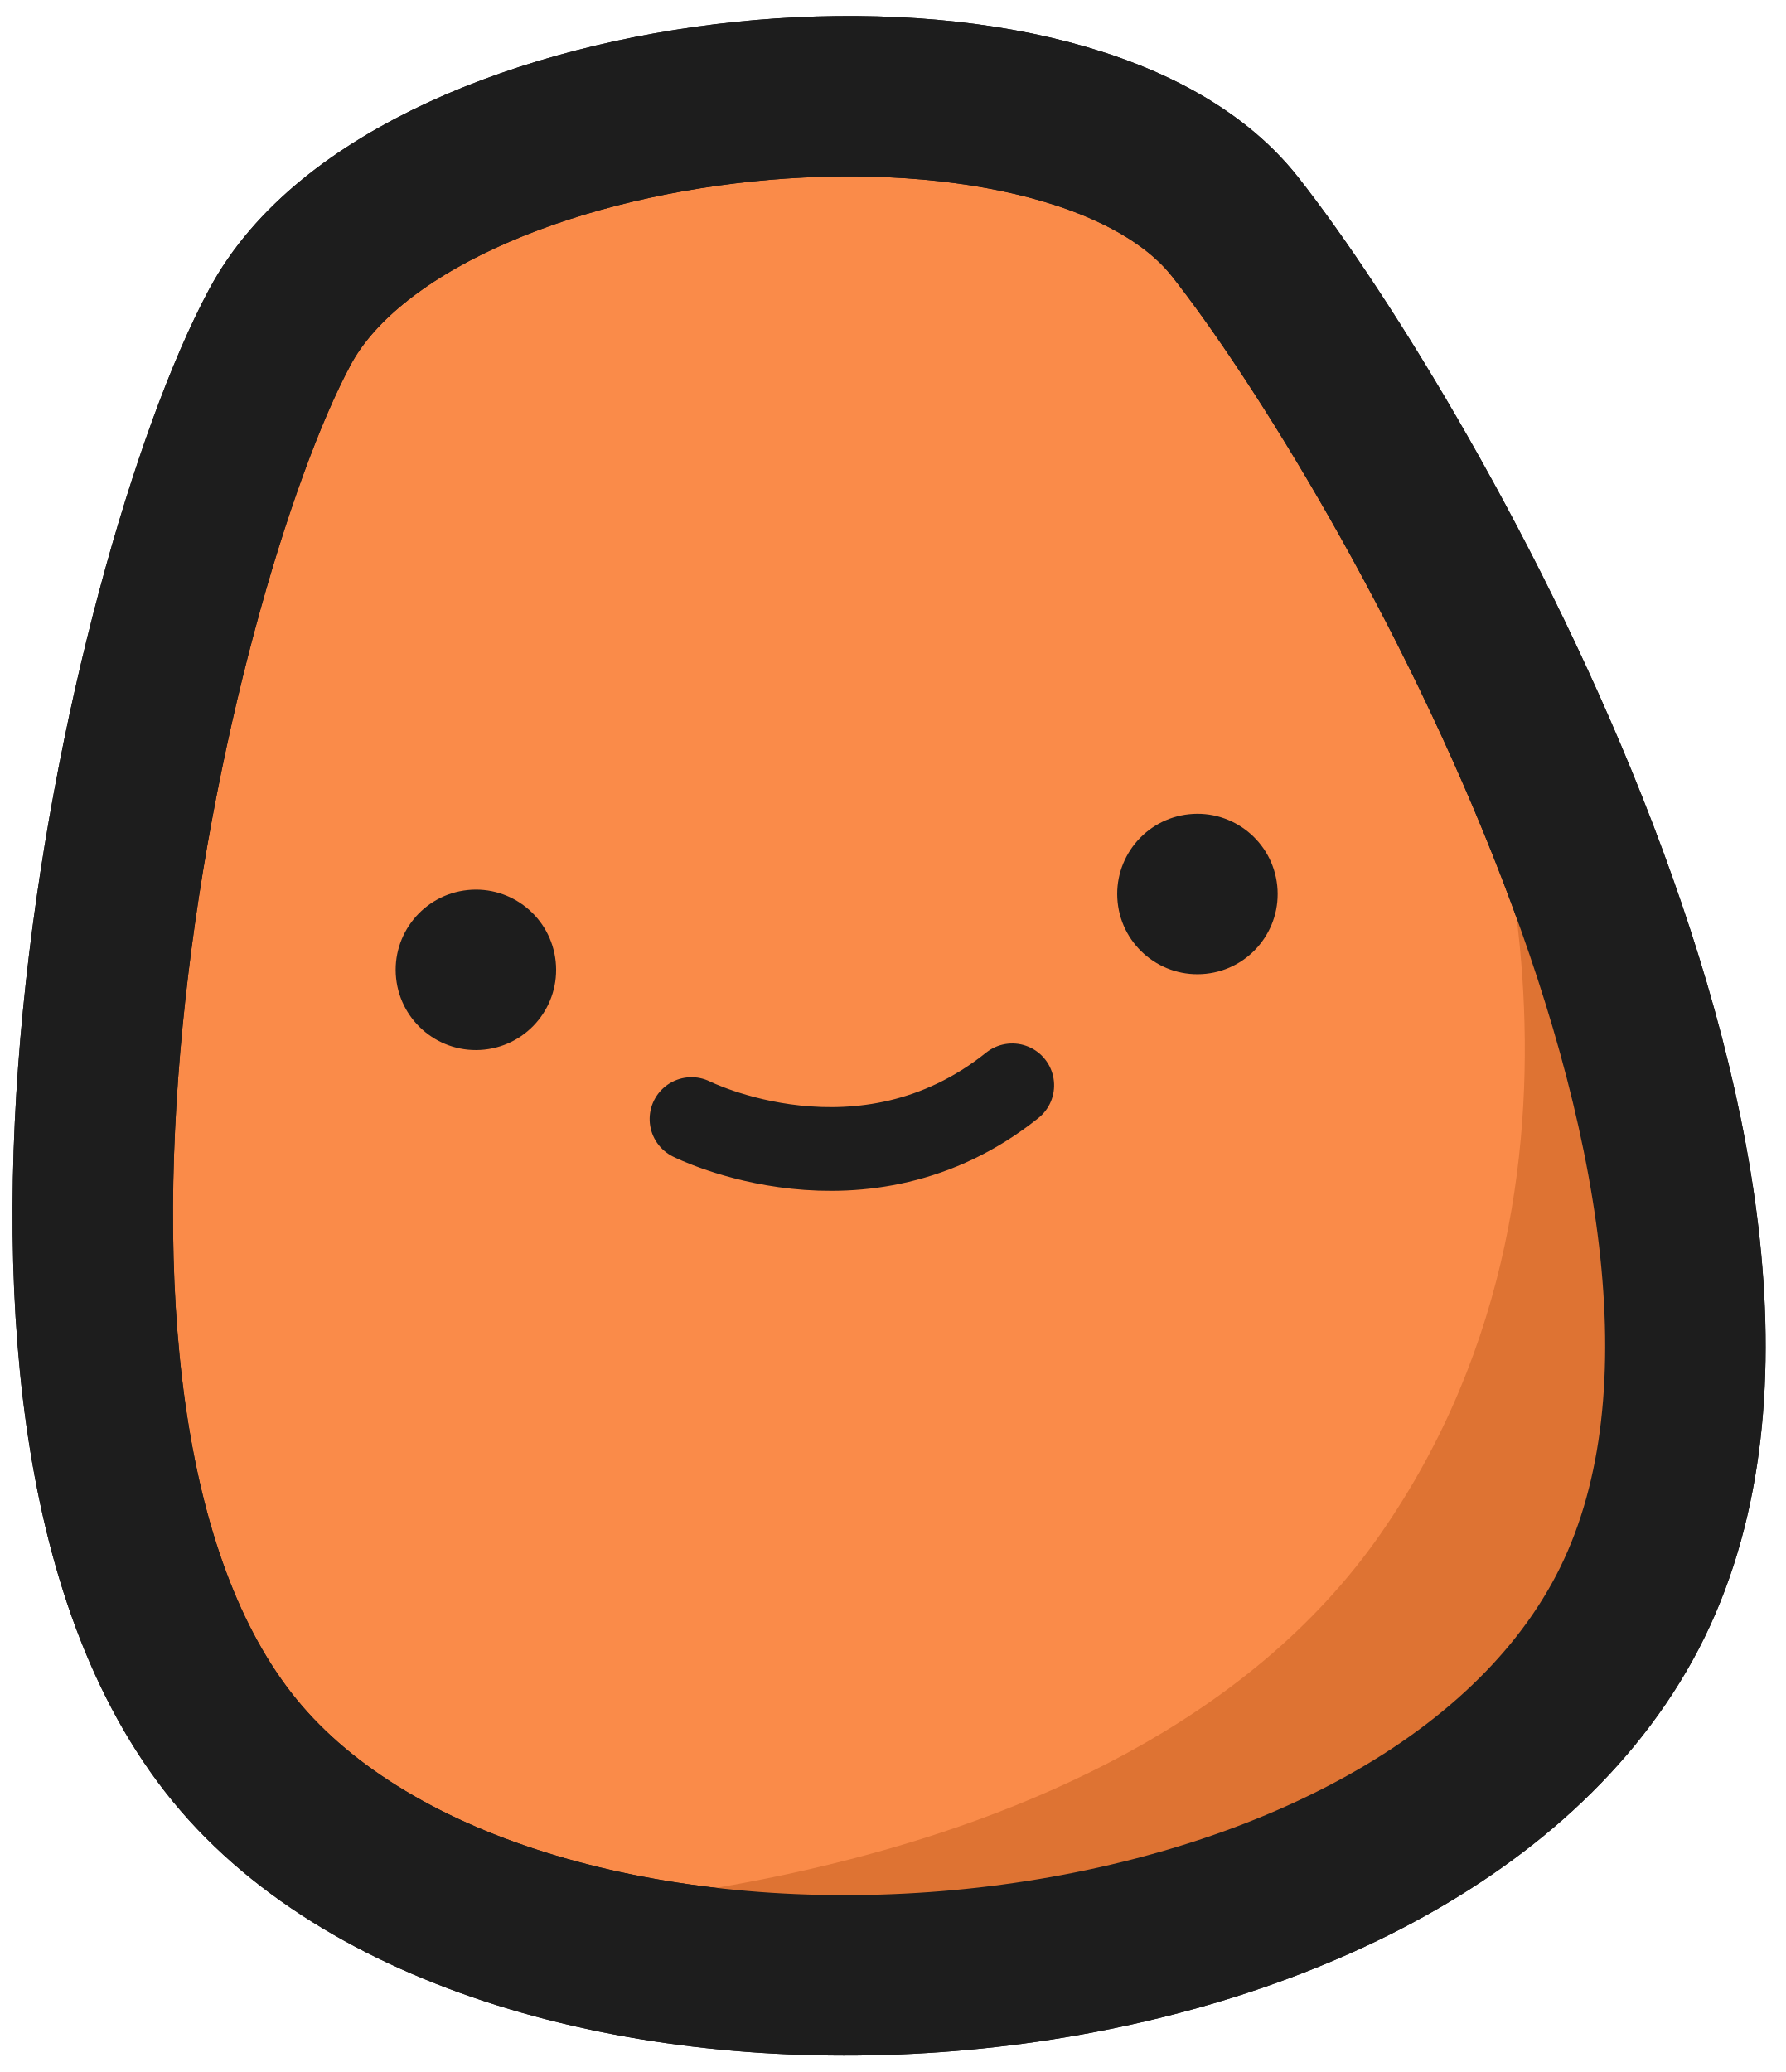
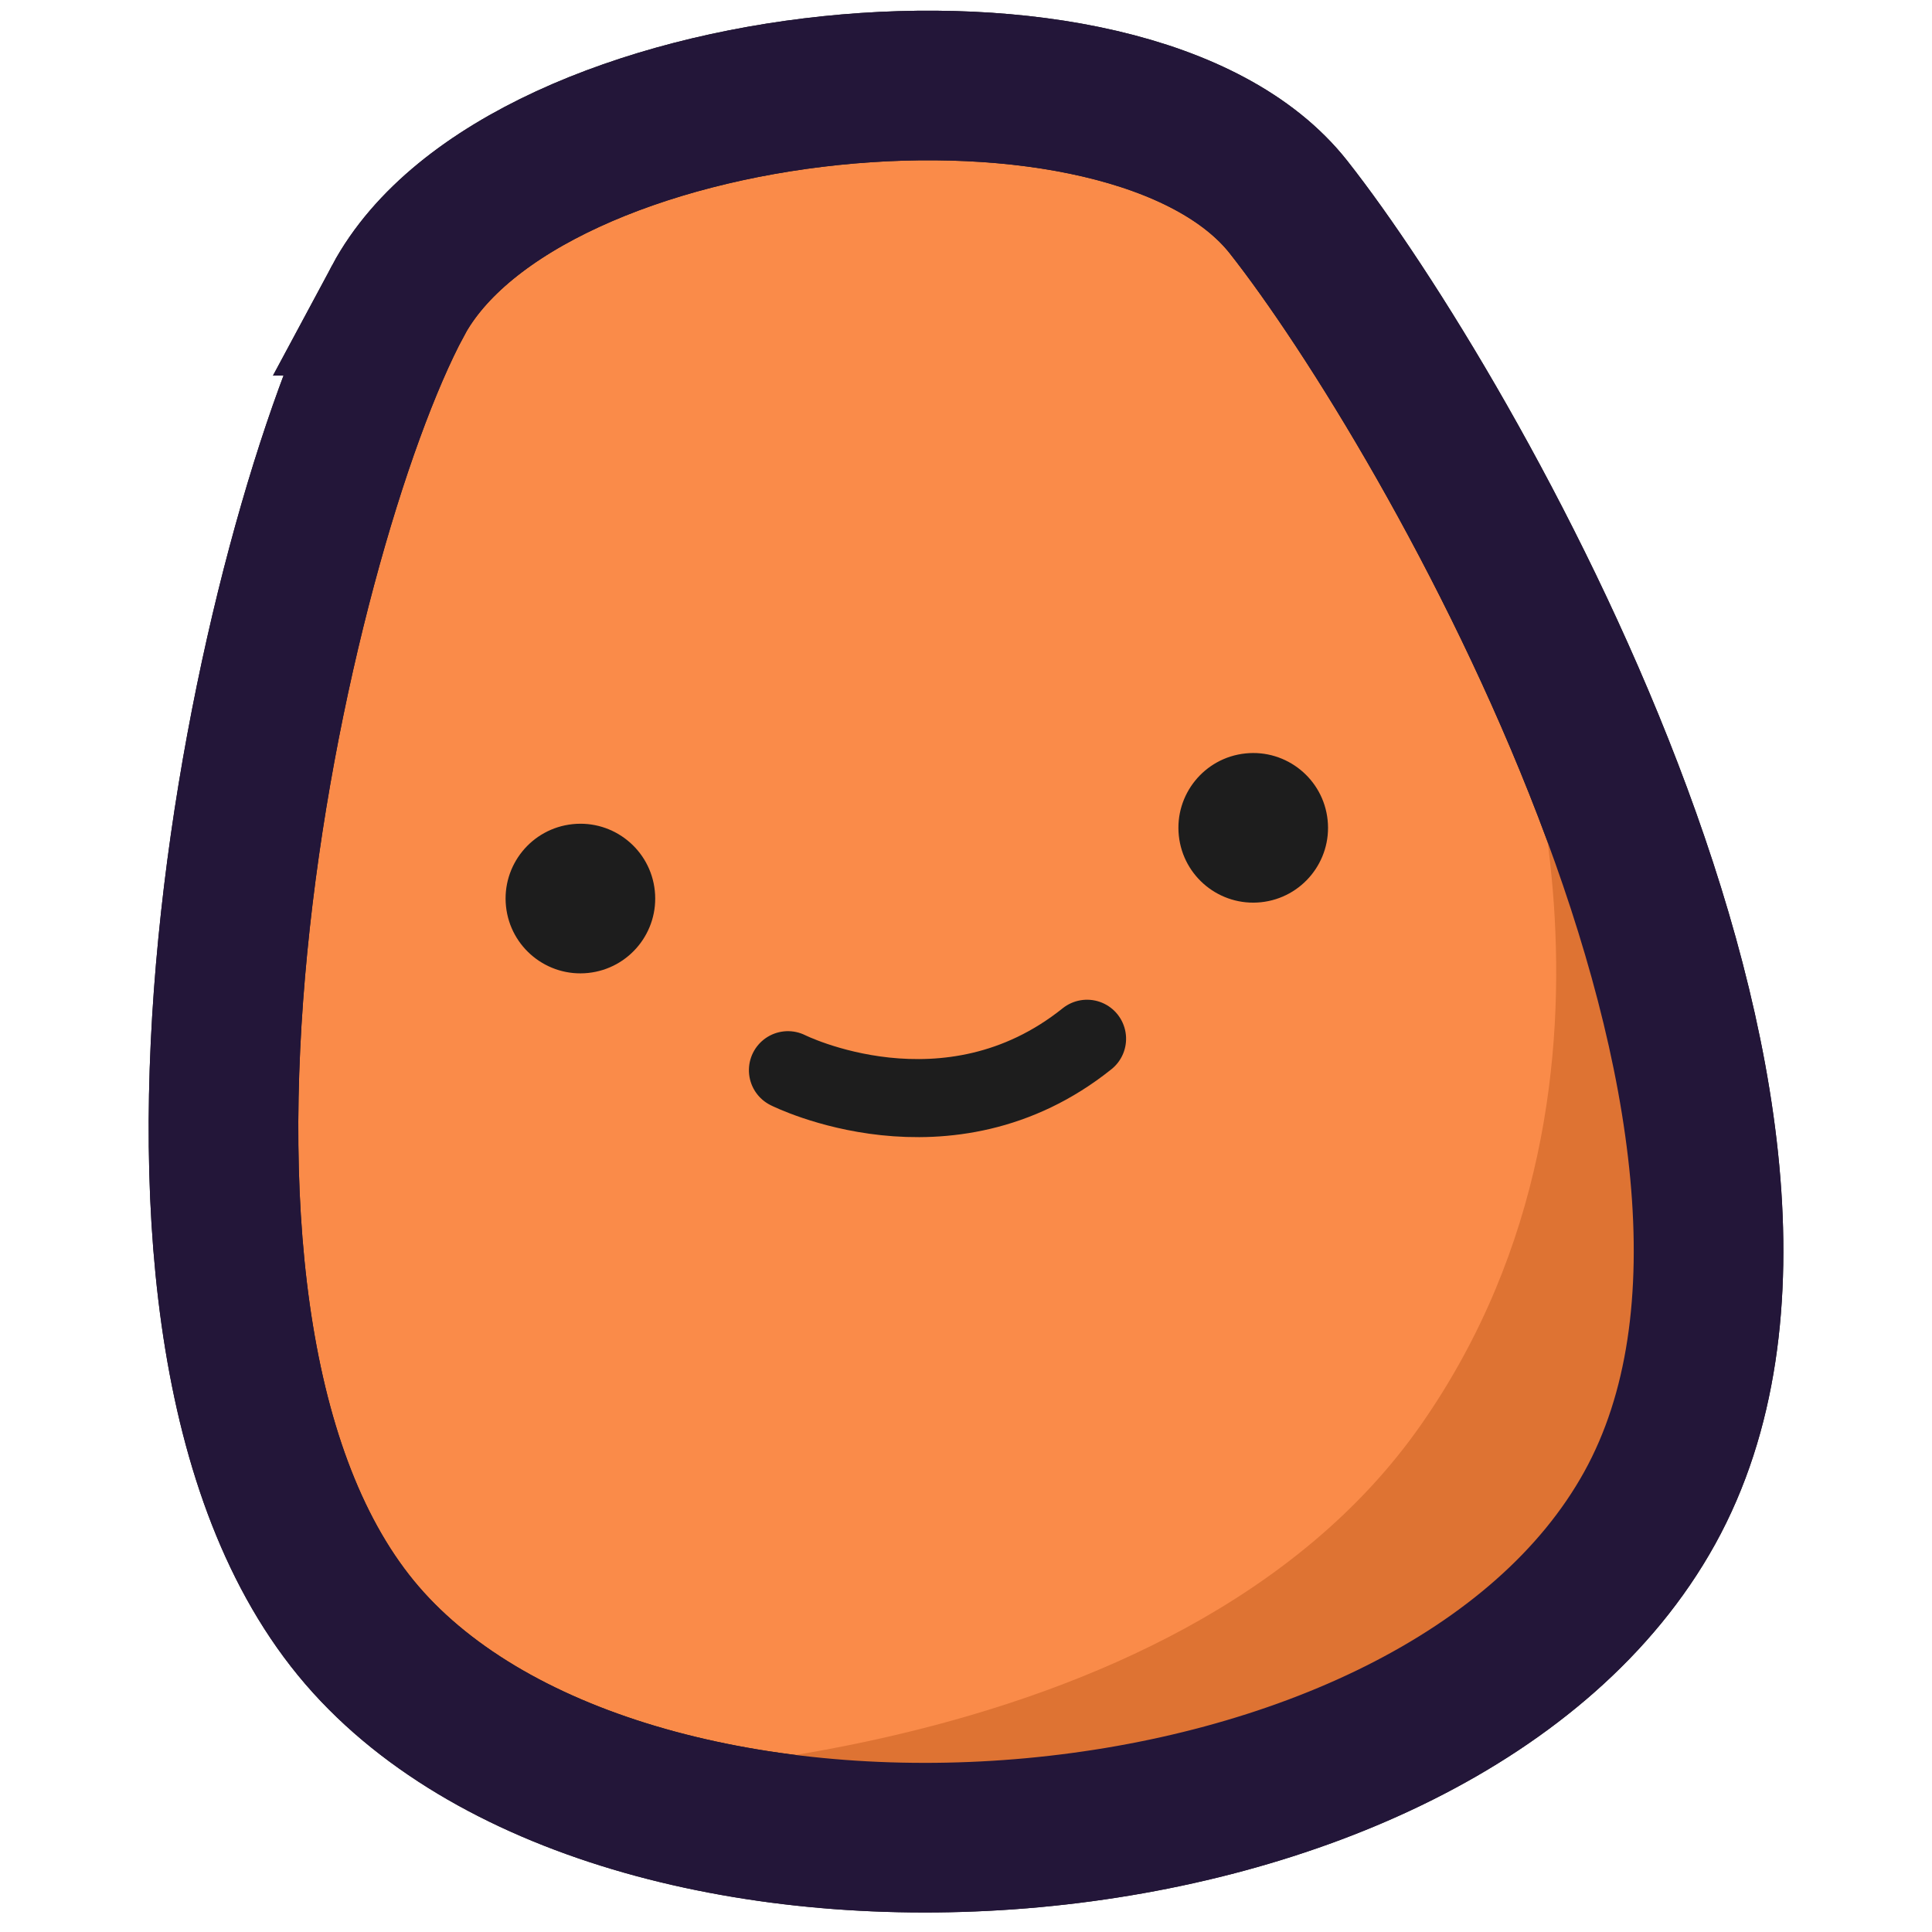
- <svg xmlns="http://www.w3.org/2000/svg" height="297" width="256">
-   <g fill="none" fill-rule="evenodd" transform="rotate(-6 243.027 56.135)">
-     <path d="M42.2 25.723C19.296 59.438-21.146 179.41 16.132 230.398c37.277 50.989 159.613 54.973 198.043 0 38.43-54.972-13.23-171.25-34.309-204.675C158.79-7.703 65.102-7.992 42.2 25.723z" fill="#fa8b49" stroke="#1d1d1d" stroke-width="23" />
-     <path d="M205.857 96.928s18.254 67.63-24.944 117.454C137.716 264.206 46.35 254.517 46.35 254.517l77.076 16.895 87.728-37.175s10.684-23.049 11.476-25.008 7.924-38.76 7.924-38.76l-9.02-33.163z" fill="#de7333" />
-     <path d="M42.2 25.723C19.296 59.438-21.146 179.41 16.132 230.398c37.277 50.989 159.613 54.973 198.043 0 38.43-54.972-13.23-171.25-34.309-204.675C158.79-7.703 65.102-7.992 42.2 25.723z" stroke="#1d1d1d" stroke-width="23" />
-     <circle cx="60.511" cy="120.291" fill="#1d1d1d" r="11.5" />
-     <circle cx="164.511" cy="120.291" fill="#1d1d1d" r="11.5" />
-     <path d="M89.011 144.79s23.117 14.843 46.234 0" stroke="#1d1d1d" stroke-linecap="round" stroke-width="12" />
+ <svg xmlns="http://www.w3.org/2000/svg" height="297" width="297">
+   <g fill="none" fill-rule="evenodd" transform="rotate(-6 251.609 -145.217)">
+     <path d="M42.208 25.282C19.305 58.997-21.136 178.97 16.14 229.958c37.278 50.988 159.614 54.973 198.043 0 38.43-54.972-13.23-171.25-34.308-204.676-21.078-33.425-114.766-33.714-137.668 0z" fill="#fa8b49" stroke="#1d1d1d" stroke-width="23" />
+     <path d="M205.501 96.105s18.255 67.63-24.943 117.454-134.563 40.134-134.563 40.134l77.076 16.896 87.727-37.175s10.684-23.049 11.477-25.008c.793-1.959 7.924-38.76 7.924-38.76l-9.02-33.164z" fill="#de7333" />
+     <path d="M42.208 25.282C19.305 58.997-21.136 178.97 16.14 229.958c37.278 50.988 159.614 54.973 198.043 0 38.43-54.972-13.23-171.25-34.308-204.676-21.078-33.425-114.766-33.714-137.668 0z" stroke="#231639" stroke-width="23" />
+     <circle cx="60.495" cy="119.605" fill="#1d1d1d" r="11.5" />
+     <circle cx="164.495" cy="119.605" fill="#1d1d1d" r="11.5" />
+     <path d="M89.466 149.182s23.118 14.841 46.235 0" stroke="#1d1d1d" stroke-linecap="round" stroke-width="12" />
  </g>
</svg>
